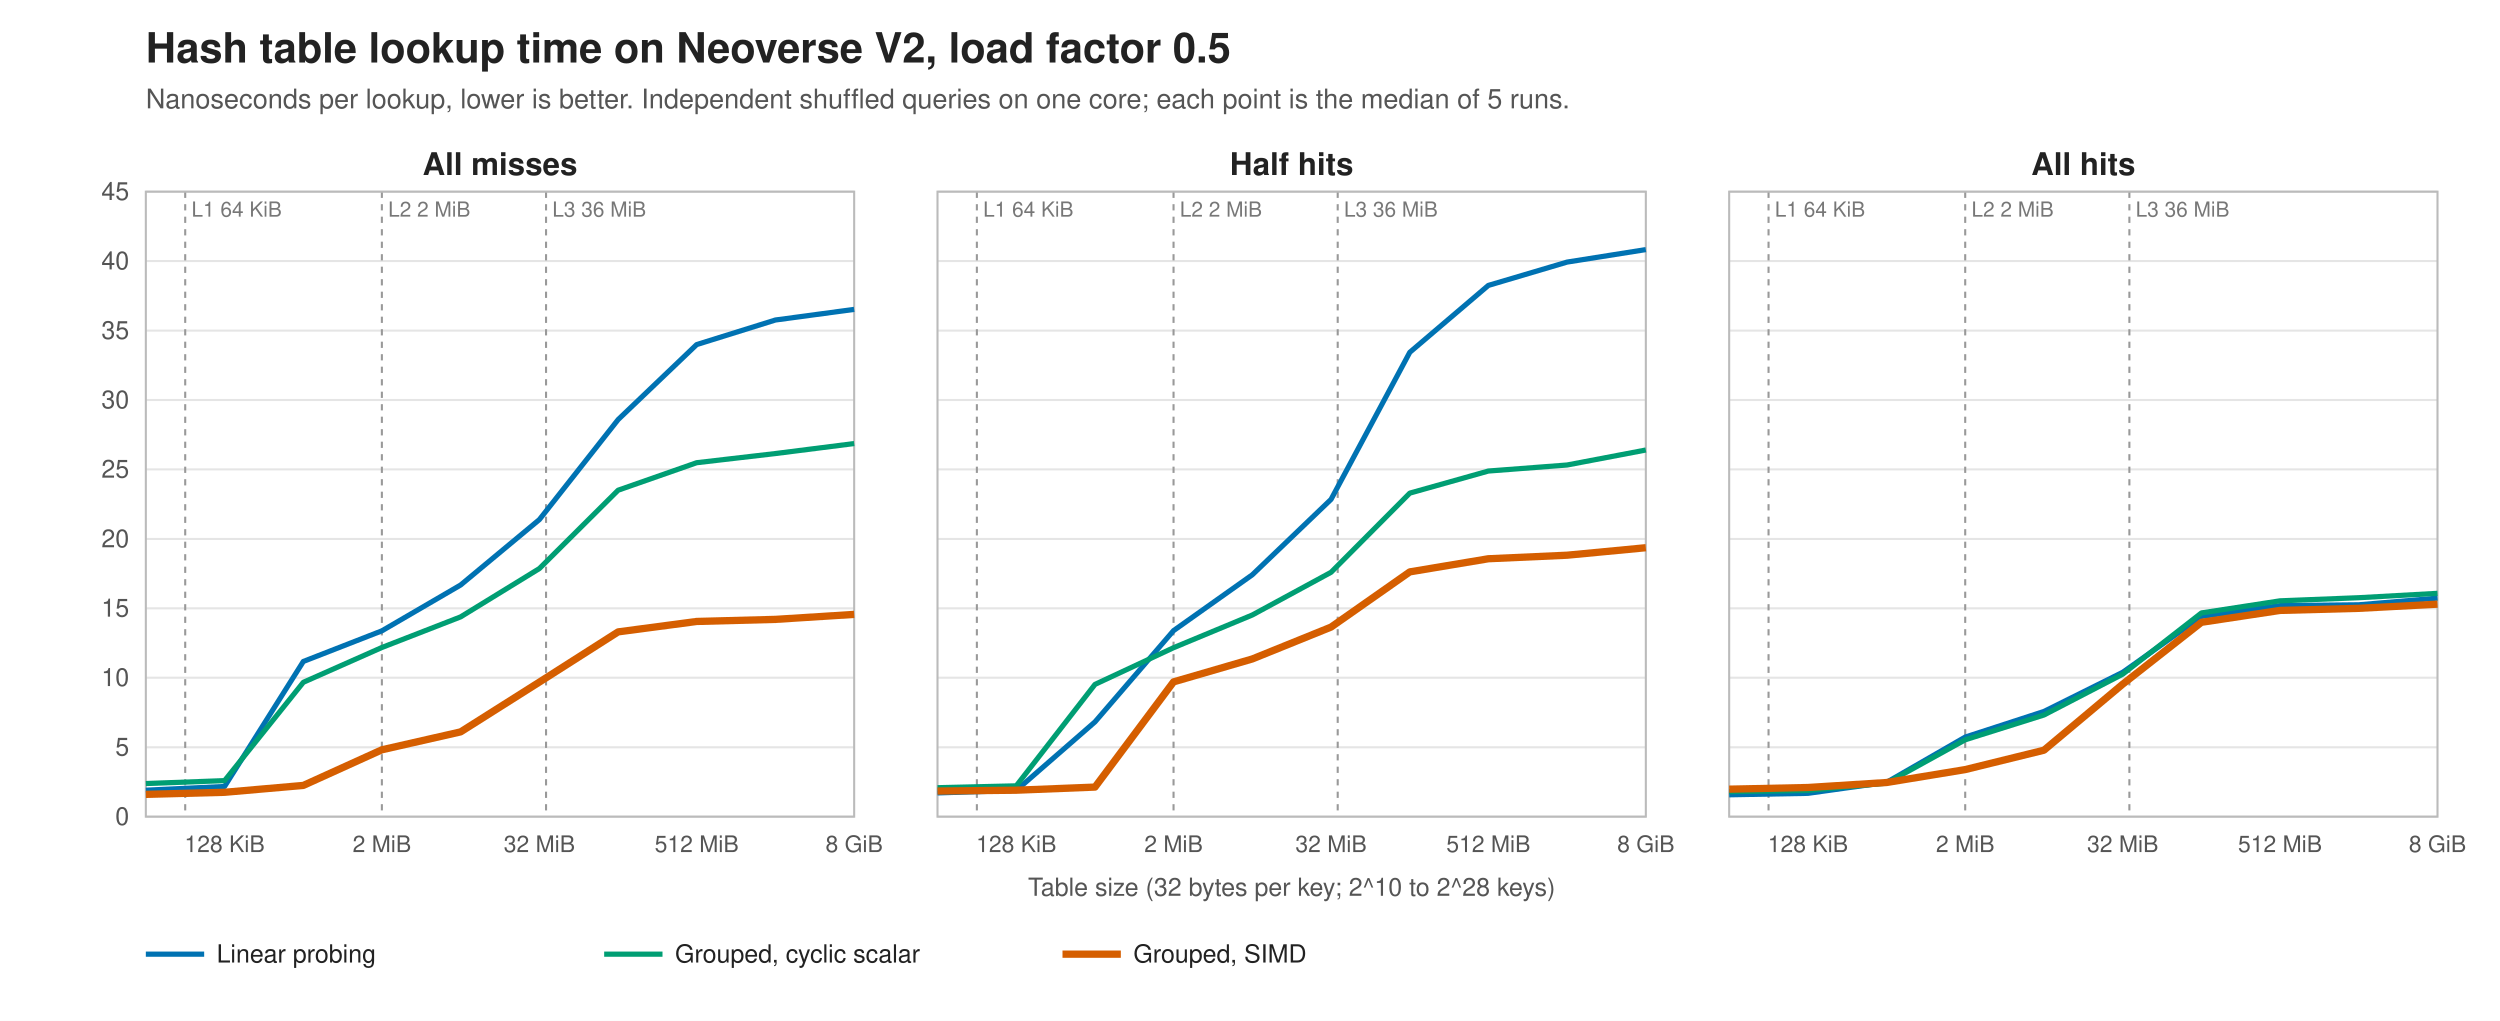
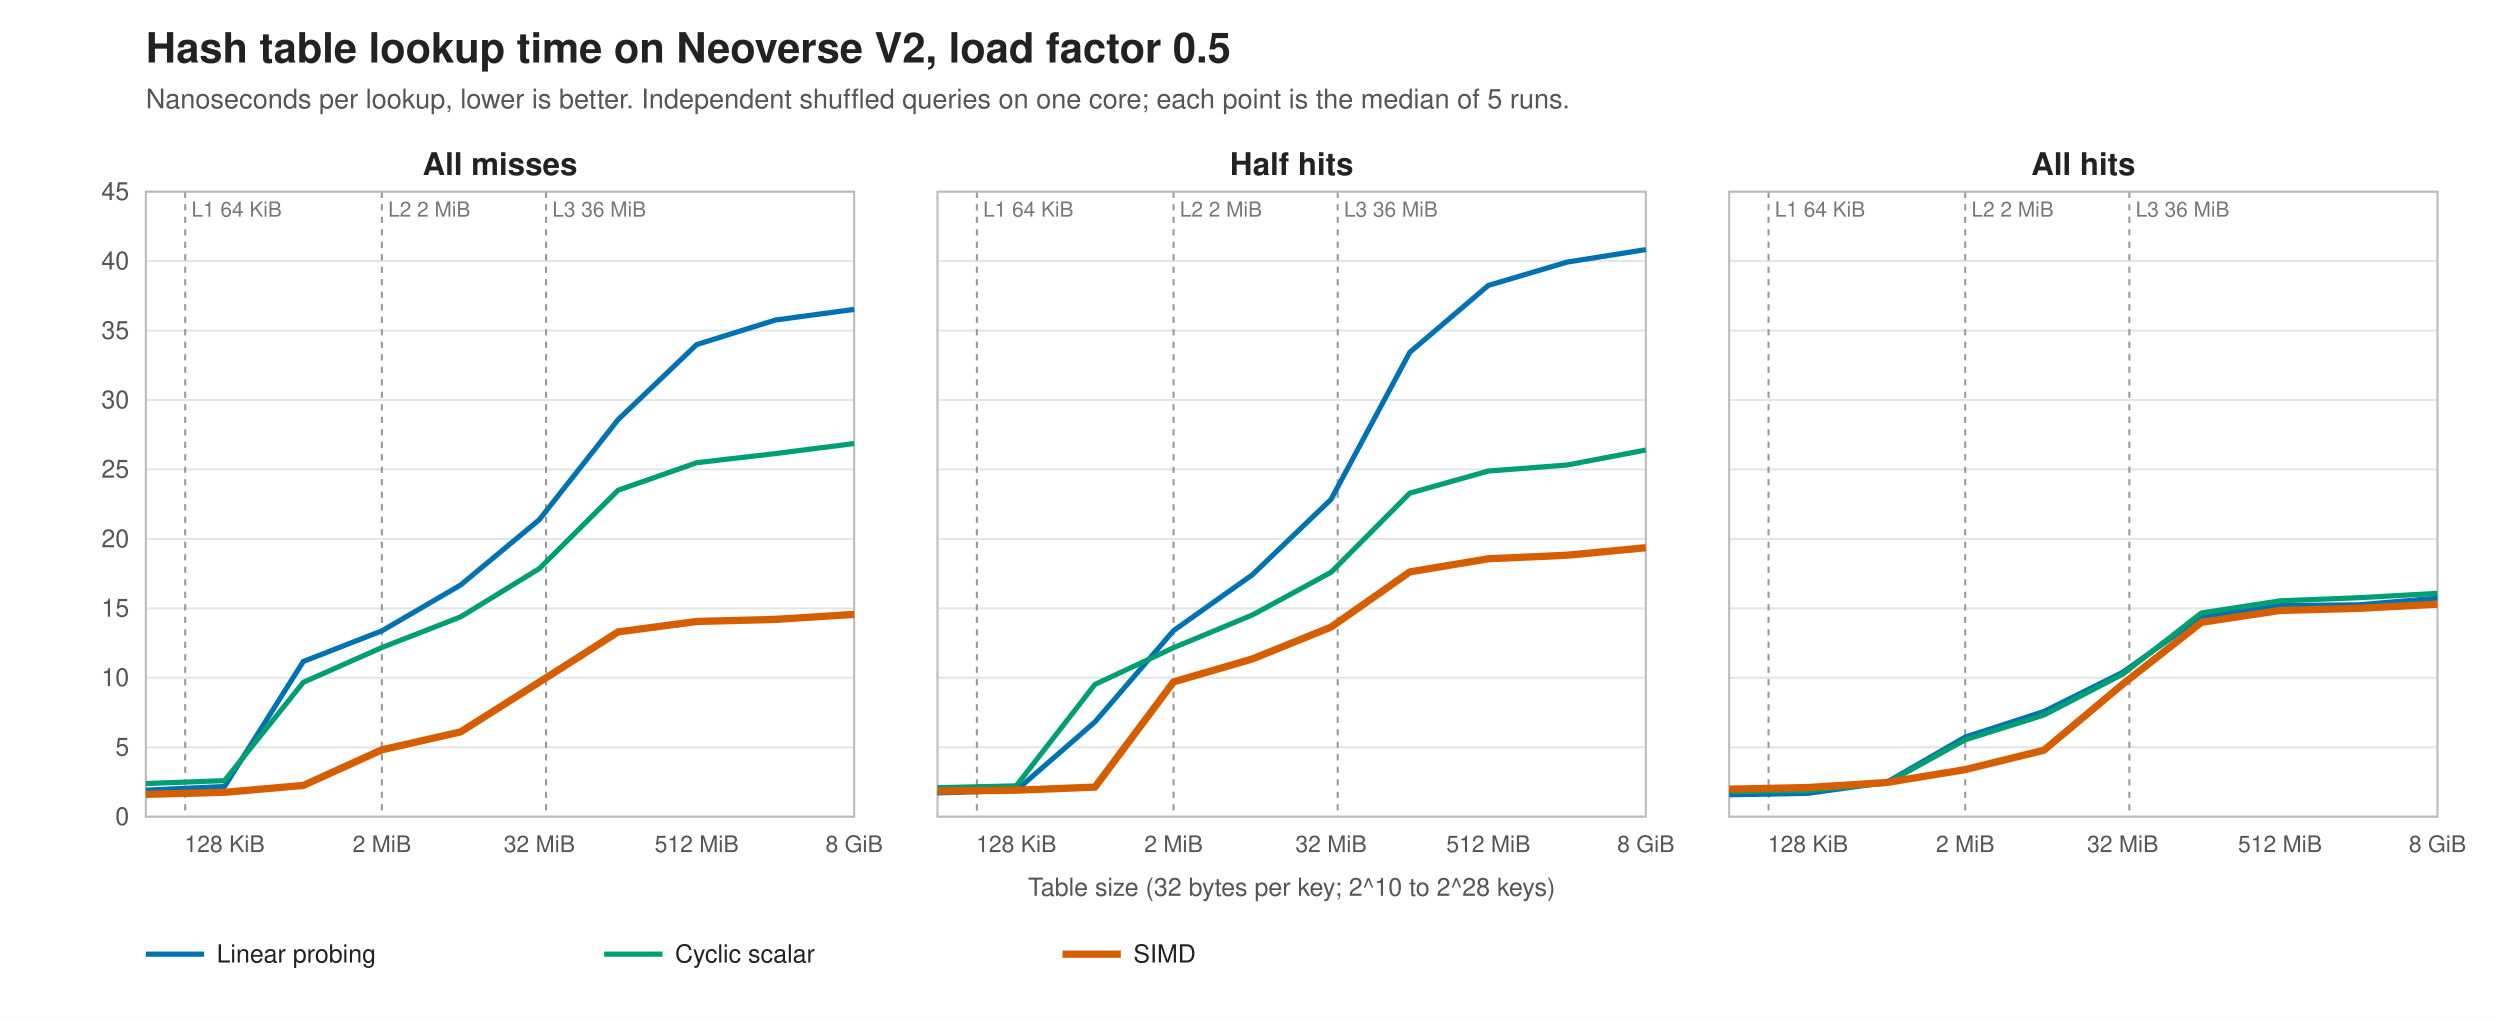
<svg xmlns="http://www.w3.org/2000/svg" width="1200" height="490" viewBox="0 0 1200 490" font-family="Helvetica, Arial, sans-serif">
  <rect width="1200" height="490" fill="white" />
  <text x="70" y="30" font-size="20" font-weight="bold" fill="#222">Hash table lookup time on Neoverse V2, load factor 0.5</text>
  <text x="70" y="52" font-size="13" fill="#555">Nanoseconds per lookup, lower is better. Independent shuffled queries on one core; each point is the median of 5 runs.</text>
  <text x="240.0" y="84" font-size="15" font-weight="bold" text-anchor="middle" fill="#222">All misses</text>
  <line x1="70" x2="410" y1="392.0" y2="392.0" stroke="#e5e5e5" />
  <text x="62" y="396.0" font-size="12" text-anchor="end" fill="#555">0</text>
  <line x1="70" x2="410" y1="358.7" y2="358.7" stroke="#e5e5e5" />
  <text x="62" y="362.7" font-size="12" text-anchor="end" fill="#555">5</text>
  <line x1="70" x2="410" y1="325.3" y2="325.3" stroke="#e5e5e5" />
  <text x="62" y="329.3" font-size="12" text-anchor="end" fill="#555">10</text>
  <line x1="70" x2="410" y1="292.0" y2="292.0" stroke="#e5e5e5" />
  <text x="62" y="296.0" font-size="12" text-anchor="end" fill="#555">15</text>
  <line x1="70" x2="410" y1="258.7" y2="258.7" stroke="#e5e5e5" />
  <text x="62" y="262.7" font-size="12" text-anchor="end" fill="#555">20</text>
  <line x1="70" x2="410" y1="225.3" y2="225.3" stroke="#e5e5e5" />
  <text x="62" y="229.3" font-size="12" text-anchor="end" fill="#555">25</text>
  <line x1="70" x2="410" y1="192.0" y2="192.0" stroke="#e5e5e5" />
  <text x="62" y="196.0" font-size="12" text-anchor="end" fill="#555">30</text>
  <line x1="70" x2="410" y1="158.7" y2="158.7" stroke="#e5e5e5" />
  <text x="62" y="162.7" font-size="12" text-anchor="end" fill="#555">35</text>
  <line x1="70" x2="410" y1="125.3" y2="125.3" stroke="#e5e5e5" />
  <text x="62" y="129.3" font-size="12" text-anchor="end" fill="#555">40</text>
  <line x1="70" x2="410" y1="92.0" y2="92.0" stroke="#e5e5e5" />
  <text x="62" y="96.0" font-size="12" text-anchor="end" fill="#555">45</text>
  <line x1="88.9" x2="88.9" y1="92" y2="392" stroke="#999" stroke-dasharray="3 3" />
  <text x="91.9" y="104" font-size="10" fill="#777">L1 64 KiB</text>
  <line x1="183.3" x2="183.3" y1="92" y2="392" stroke="#999" stroke-dasharray="3 3" />
  <text x="186.3" y="104" font-size="10" fill="#777">L2 2 MiB</text>
  <line x1="262.1" x2="262.1" y1="92" y2="392" stroke="#999" stroke-dasharray="3 3" />
  <text x="265.1" y="104" font-size="10" fill="#777">L3 36 MiB</text>
  <text x="107.8" y="409" font-size="11" text-anchor="middle" fill="#555">128 KiB</text>
  <text x="183.3" y="409" font-size="11" text-anchor="middle" fill="#555">2 MiB</text>
  <text x="258.9" y="409" font-size="11" text-anchor="middle" fill="#555">32 MiB</text>
  <text x="334.4" y="409" font-size="11" text-anchor="middle" fill="#555">512 MiB</text>
  <text x="410.0" y="409" font-size="11" text-anchor="middle" fill="#555">8 GiB</text>
  <rect x="70" y="92" width="340" height="300" fill="none" stroke="#bbb" />
  <polyline points="70.0,379.3 107.8,377.5 145.6,317.5 183.3,302.8 221.1,280.8 258.9,249.4 296.7,201.4 334.4,165.4 372.2,153.6 410.0,148.5" fill="none" stroke="#0072B2" stroke-width="2.5" stroke-linejoin="round" />
  <polyline points="70.0,376.1 107.8,374.7 145.6,327.5 183.3,310.8 221.1,296.1 258.9,272.9 296.7,235.3 334.4,222.1 372.2,217.7 410.0,212.9" fill="none" stroke="#009E73" stroke-width="2.5" stroke-linejoin="round" />
  <polyline points="70.0,381.3 107.8,380.3 145.6,377.0 183.3,359.9 221.1,351.3 258.9,327.4 296.7,303.3 334.4,298.3 372.2,297.3 410.0,294.9" fill="none" stroke="#D55E00" stroke-width="3.5" stroke-linejoin="round" />
  <text x="620.0" y="84" font-size="15" font-weight="bold" text-anchor="middle" fill="#222">Half hits</text>
  <line x1="450" x2="790" y1="392.0" y2="392.0" stroke="#e5e5e5" />
  <line x1="450" x2="790" y1="358.7" y2="358.7" stroke="#e5e5e5" />
  <line x1="450" x2="790" y1="325.3" y2="325.3" stroke="#e5e5e5" />
  <line x1="450" x2="790" y1="292.0" y2="292.0" stroke="#e5e5e5" />
  <line x1="450" x2="790" y1="258.7" y2="258.7" stroke="#e5e5e5" />
  <line x1="450" x2="790" y1="225.3" y2="225.3" stroke="#e5e5e5" />
  <line x1="450" x2="790" y1="192.0" y2="192.0" stroke="#e5e5e5" />
  <line x1="450" x2="790" y1="158.7" y2="158.7" stroke="#e5e5e5" />
  <line x1="450" x2="790" y1="125.3" y2="125.3" stroke="#e5e5e5" />
  <line x1="450" x2="790" y1="92.0" y2="92.0" stroke="#e5e5e5" />
  <line x1="468.9" x2="468.9" y1="92" y2="392" stroke="#999" stroke-dasharray="3 3" />
  <text x="471.9" y="104" font-size="10" fill="#777">L1 64 KiB</text>
  <line x1="563.3" x2="563.3" y1="92" y2="392" stroke="#999" stroke-dasharray="3 3" />
  <text x="566.3" y="104" font-size="10" fill="#777">L2 2 MiB</text>
  <line x1="642.1" x2="642.1" y1="92" y2="392" stroke="#999" stroke-dasharray="3 3" />
  <text x="645.1" y="104" font-size="10" fill="#777">L3 36 MiB</text>
  <text x="487.8" y="409" font-size="11" text-anchor="middle" fill="#555">128 KiB</text>
  <text x="563.3" y="409" font-size="11" text-anchor="middle" fill="#555">2 MiB</text>
  <text x="638.9" y="409" font-size="11" text-anchor="middle" fill="#555">32 MiB</text>
  <text x="714.4" y="409" font-size="11" text-anchor="middle" fill="#555">512 MiB</text>
  <text x="790.0" y="409" font-size="11" text-anchor="middle" fill="#555">8 GiB</text>
  <rect x="450" y="92" width="340" height="300" fill="none" stroke="#bbb" />
  <polyline points="450.0,380.6 487.8,379.4 525.6,346.5 563.3,302.7 601.1,275.9 638.9,239.7 676.7,169.1 714.4,137.0 752.2,125.8 790.0,119.8" fill="none" stroke="#0072B2" stroke-width="2.5" stroke-linejoin="round" />
  <polyline points="450.0,378.1 487.8,377.2 525.6,328.5 563.3,310.9 601.1,295.2 638.9,274.7 676.7,236.7 714.4,226.1 752.2,223.2 790.0,216.0" fill="none" stroke="#009E73" stroke-width="2.5" stroke-linejoin="round" />
  <polyline points="450.0,379.7 487.8,379.3 525.6,377.8 563.3,327.3 601.1,316.3 638.9,301.0 676.7,274.5 714.4,268.2 752.2,266.5 790.0,262.9" fill="none" stroke="#D55E00" stroke-width="3.5" stroke-linejoin="round" />
  <text x="1000.0" y="84" font-size="15" font-weight="bold" text-anchor="middle" fill="#222">All hits</text>
  <line x1="830" x2="1170" y1="392.0" y2="392.0" stroke="#e5e5e5" />
  <line x1="830" x2="1170" y1="358.7" y2="358.7" stroke="#e5e5e5" />
  <line x1="830" x2="1170" y1="325.3" y2="325.3" stroke="#e5e5e5" />
  <line x1="830" x2="1170" y1="292.0" y2="292.0" stroke="#e5e5e5" />
  <line x1="830" x2="1170" y1="258.7" y2="258.7" stroke="#e5e5e5" />
  <line x1="830" x2="1170" y1="225.3" y2="225.3" stroke="#e5e5e5" />
  <line x1="830" x2="1170" y1="192.0" y2="192.0" stroke="#e5e5e5" />
  <line x1="830" x2="1170" y1="158.7" y2="158.7" stroke="#e5e5e5" />
  <line x1="830" x2="1170" y1="125.3" y2="125.3" stroke="#e5e5e5" />
  <line x1="830" x2="1170" y1="92.0" y2="92.0" stroke="#e5e5e5" />
  <line x1="848.9" x2="848.9" y1="92" y2="392" stroke="#999" stroke-dasharray="3 3" />
  <text x="851.9" y="104" font-size="10" fill="#777">L1 64 KiB</text>
  <line x1="943.3" x2="943.3" y1="92" y2="392" stroke="#999" stroke-dasharray="3 3" />
  <text x="946.3" y="104" font-size="10" fill="#777">L2 2 MiB</text>
  <line x1="1022.1" x2="1022.1" y1="92" y2="392" stroke="#999" stroke-dasharray="3 3" />
  <text x="1025.1" y="104" font-size="10" fill="#777">L3 36 MiB</text>
  <text x="867.8" y="409" font-size="11" text-anchor="middle" fill="#555">128 KiB</text>
  <text x="943.3" y="409" font-size="11" text-anchor="middle" fill="#555">2 MiB</text>
  <text x="1018.9" y="409" font-size="11" text-anchor="middle" fill="#555">32 MiB</text>
  <text x="1094.4" y="409" font-size="11" text-anchor="middle" fill="#555">512 MiB</text>
  <text x="1170.0" y="409" font-size="11" text-anchor="middle" fill="#555">8 GiB</text>
  <rect x="830" y="92" width="340" height="300" fill="none" stroke="#bbb" />
  <polyline points="830.0,381.5 867.8,380.8 905.6,375.5 943.3,353.8 981.1,341.5 1018.9,322.7 1056.7,295.9 1094.4,290.7 1132.2,290.3 1170.0,287.1" fill="none" stroke="#0072B2" stroke-width="2.5" stroke-linejoin="round" />
  <polyline points="830.0,380.0 867.8,379.4 905.6,375.9 943.3,355.1 981.1,343.2 1018.9,323.6 1056.7,294.2 1094.4,288.4 1132.2,286.9 1170.0,284.8" fill="none" stroke="#009E73" stroke-width="2.5" stroke-linejoin="round" />
  <polyline points="830.0,378.8 867.8,378.0 905.6,375.6 943.3,369.4 981.1,360.1 1018.9,328.4 1056.7,298.7 1094.4,293.0 1132.2,292.0 1170.0,290.0" fill="none" stroke="#D55E00" stroke-width="3.5" stroke-linejoin="round" />
  <text x="620.0" y="430" font-size="12" text-anchor="middle" fill="#555">Table size (32 bytes per key; 2^10 to 2^28 keys)</text>
  <line x1="70" x2="98" y1="458" y2="458" stroke="#0072B2" stroke-width="2.5" />
  <text x="104" y="462" font-size="12" fill="#222">Linear probing</text>
  <line x1="290" x2="318" y1="458" y2="458" stroke="#009E73" stroke-width="2.5" />
-   <text x="324" y="462" font-size="12" fill="#222">Grouped, cyclic scalar</text>
+   <text x="324" y="462" font-size="12" fill="#222">Cyclic scalar</text>
  <line x1="510" x2="538" y1="458" y2="458" stroke="#D55E00" stroke-width="3.5" />
-   <text x="544" y="462" font-size="12" fill="#222">Grouped, SIMD</text>
+   <text x="544" y="462" font-size="12" fill="#222">SIMD</text>
</svg>
